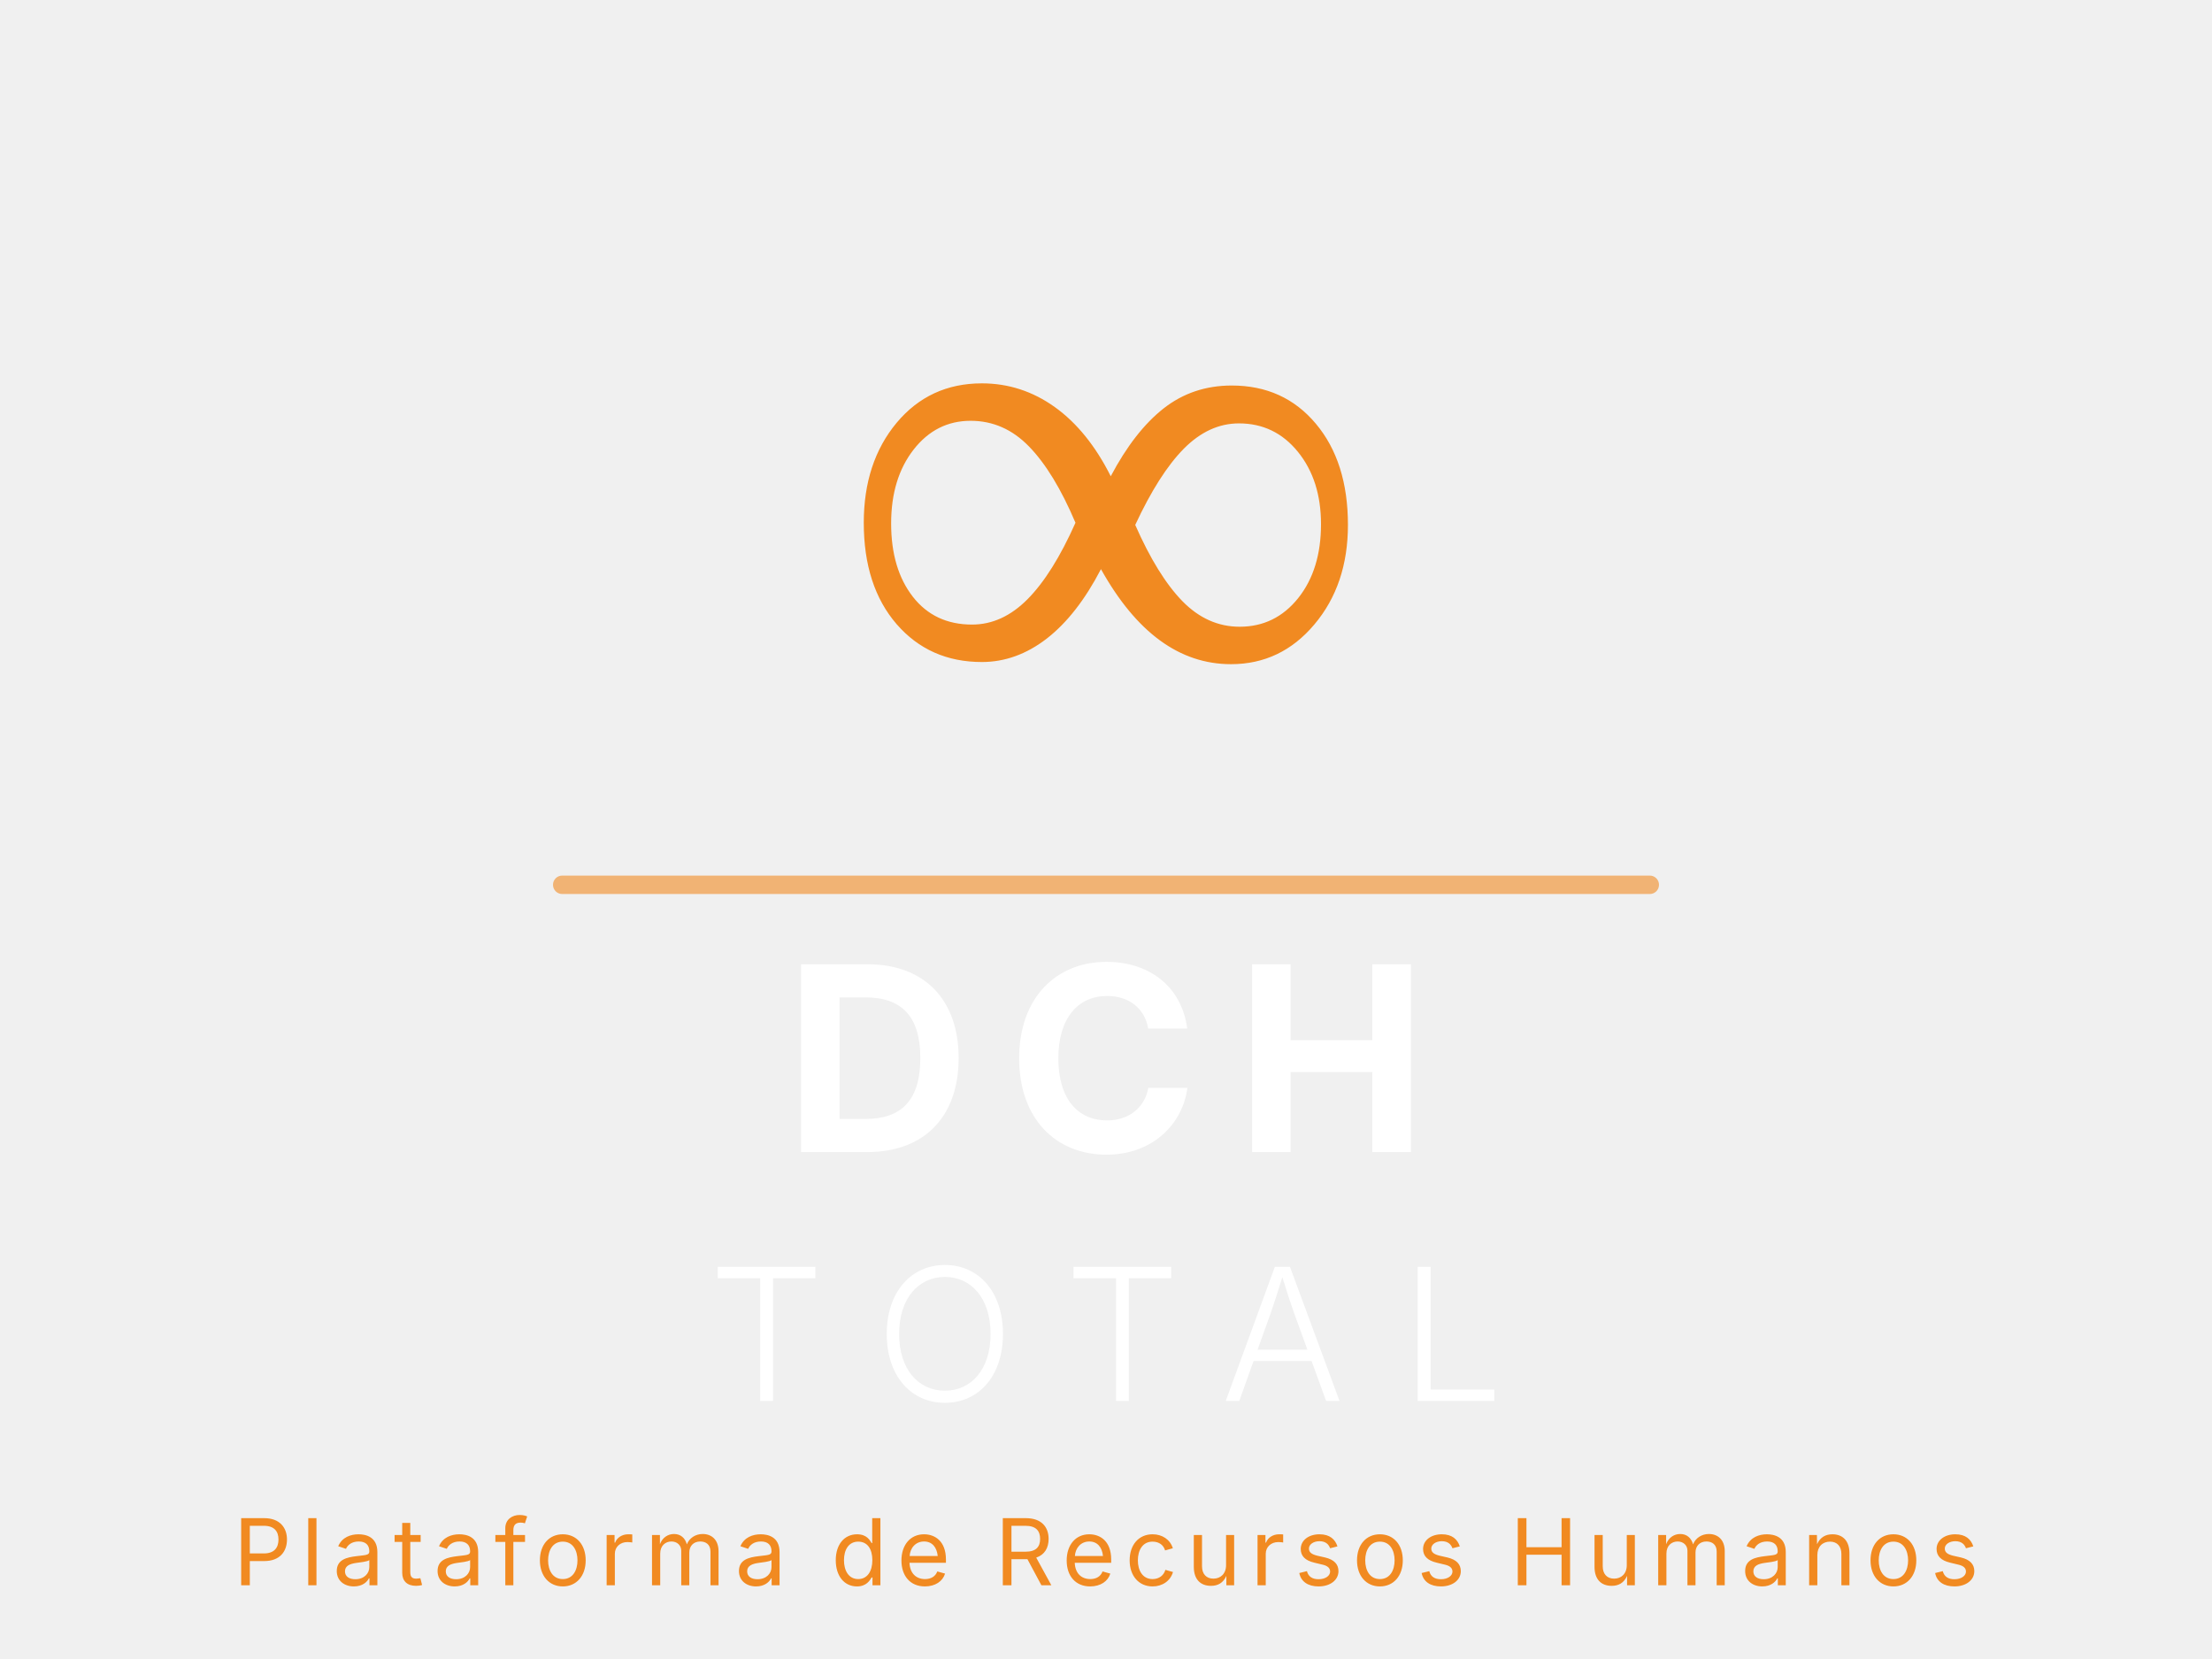
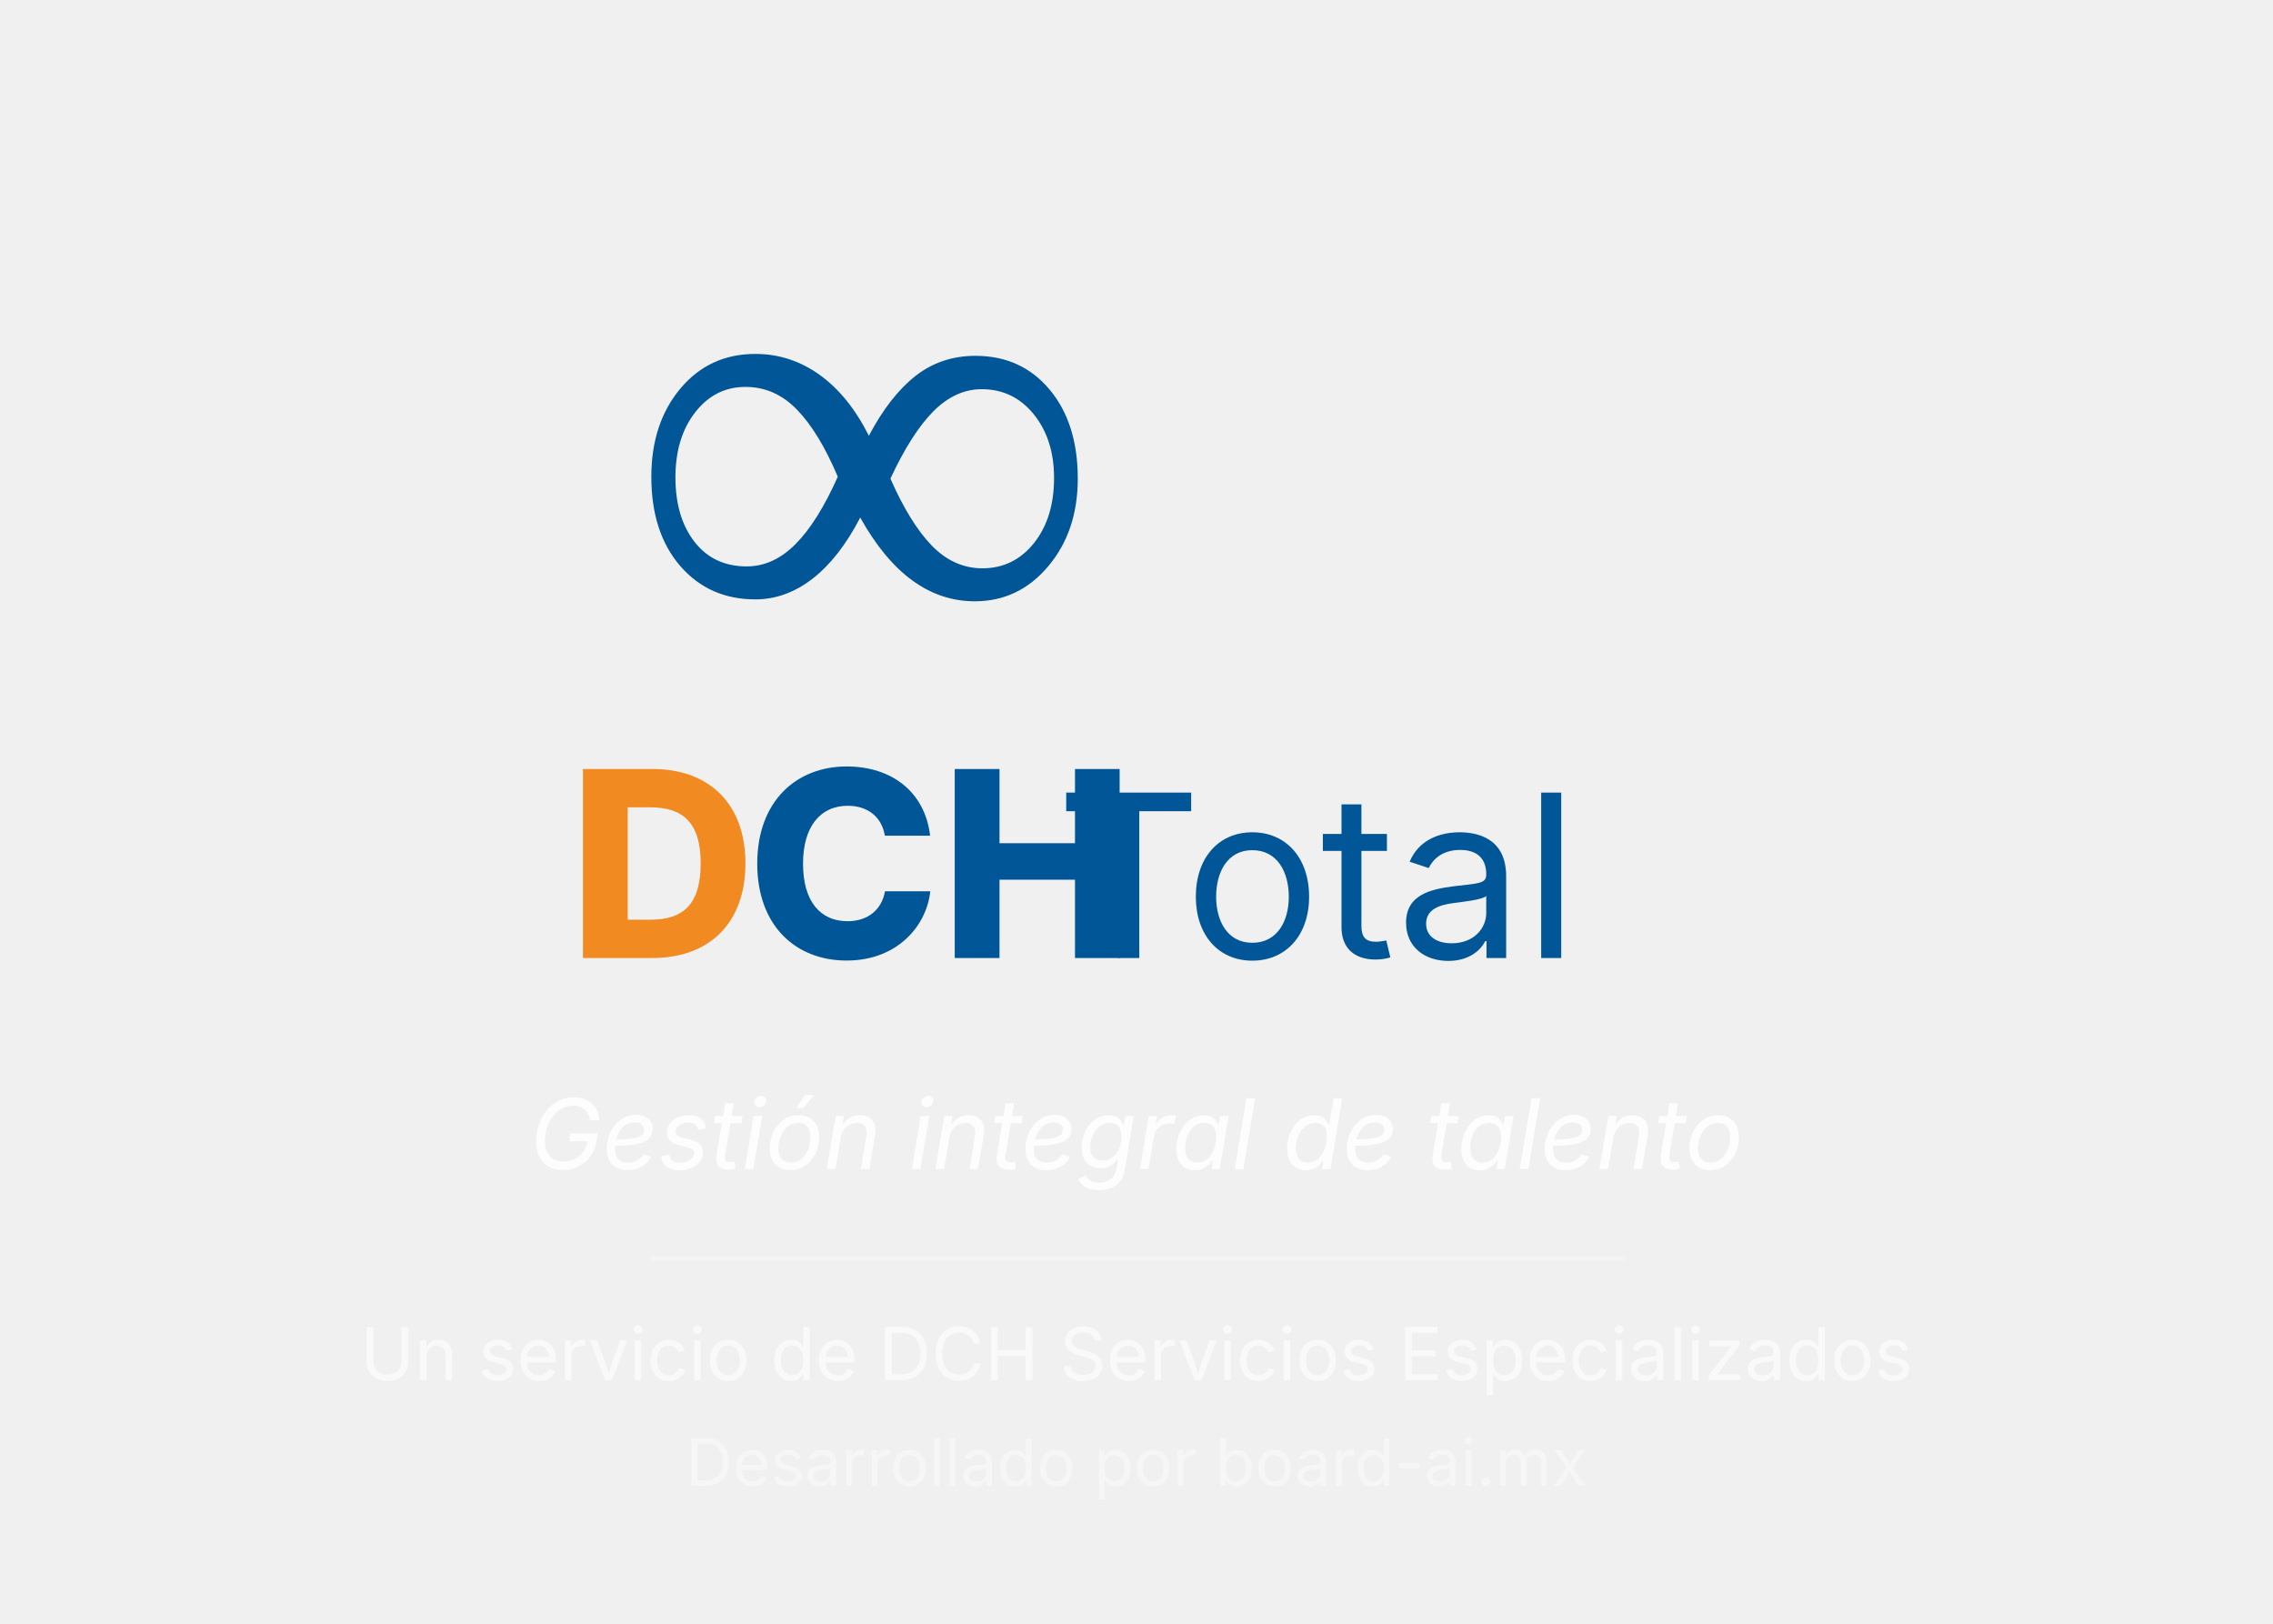
- <svg xmlns="http://www.w3.org/2000/svg" viewBox="0 0 240 180" width="240" height="180" role="img" aria-label="DCH Total">
-   <text x="120" y="80" font-family="Georgia, 'Times New Roman', serif" font-size="80" font-weight="bold" text-anchor="middle">
-     <tspan fill="#F18A21">∞</tspan>
-   </text>
-   <rect x="60" y="95" width="120" height="2" fill="#F18A21" rx="1" opacity="0.6" />
-   <text x="120" y="125" font-family="'Inter', 'Helvetica Neue', Arial, sans-serif" font-size="28" font-weight="700" fill="#ffffff" text-anchor="middle" letter-spacing="4">DCH</text>
-   <text x="120" y="152" font-family="'Inter', 'Helvetica Neue', Arial, sans-serif" font-size="20" font-weight="300" fill="#ffffff" text-anchor="middle" letter-spacing="6">TOTAL</text>
-   <text x="120" y="172" font-family="'Inter', 'Helvetica Neue', Arial, sans-serif" font-size="10" font-weight="400" fill="#F18A21" text-anchor="middle" letter-spacing="1">Plataforma de Recursos Humanos</text>
+ <svg xmlns="http://www.w3.org/2000/svg" viewBox="0 0 280 200" width="280" height="200">
+   <defs>
+     <clipPath id="inf-left">
+       <rect x="80" y="0" width="60" height="200" />
+     </clipPath>
+     <clipPath id="inf-right">
+       <rect x="140" y="0" width="60" height="200" />
+     </clipPath>
+   </defs>
+   <text x="78" y="82" font-family="Georgia, 'Times New Roman', serif" font-size="80" font-weight="bold" fill="#005696" clip-path="url(#inf-left)">∞</text>
+   <text x="78" y="82" font-family="Georgia, 'Times New Roman', serif" font-size="80" font-weight="bold" fill="#F18A21" clip-path="url(#inf-right)">∞</text>
+   <text x="70" y="118" font-family="'Inter', 'Helvetica Neue', Arial, sans-serif" font-size="32" font-weight="800" fill="#F18A21">D</text>
+   <text x="92" y="118" font-family="'Inter', 'Helvetica Neue', Arial, sans-serif" font-size="32" font-weight="800" fill="#005696">CH</text>
+   <text x="130" y="118" font-family="'Inter', 'Helvetica Neue', Arial, sans-serif" font-size="28" font-weight="400" fill="#005696"> Total</text>
+   <text x="140" y="144" font-family="'Inter', 'Helvetica Neue', Arial, sans-serif" font-size="12" font-style="italic" fill="#ffffff" text-anchor="middle" opacity="0.85">Gestión integral de talento</text>
+   <line x1="80" y1="155" x2="200" y2="155" stroke="#ffffff" stroke-width="0.5" opacity="0.3" />
+   <text x="140" y="170" font-family="'Inter', 'Helvetica Neue', Arial, sans-serif" font-size="9" fill="#ffffff" text-anchor="middle" opacity="0.6">Un servicio de DCH Servicios Especializados</text>
+   <text x="140" y="183" font-family="'Inter', 'Helvetica Neue', Arial, sans-serif" font-size="8" fill="#ffffff" text-anchor="middle" opacity="0.4">Desarrollado por board-ai.mx</text>
</svg>
